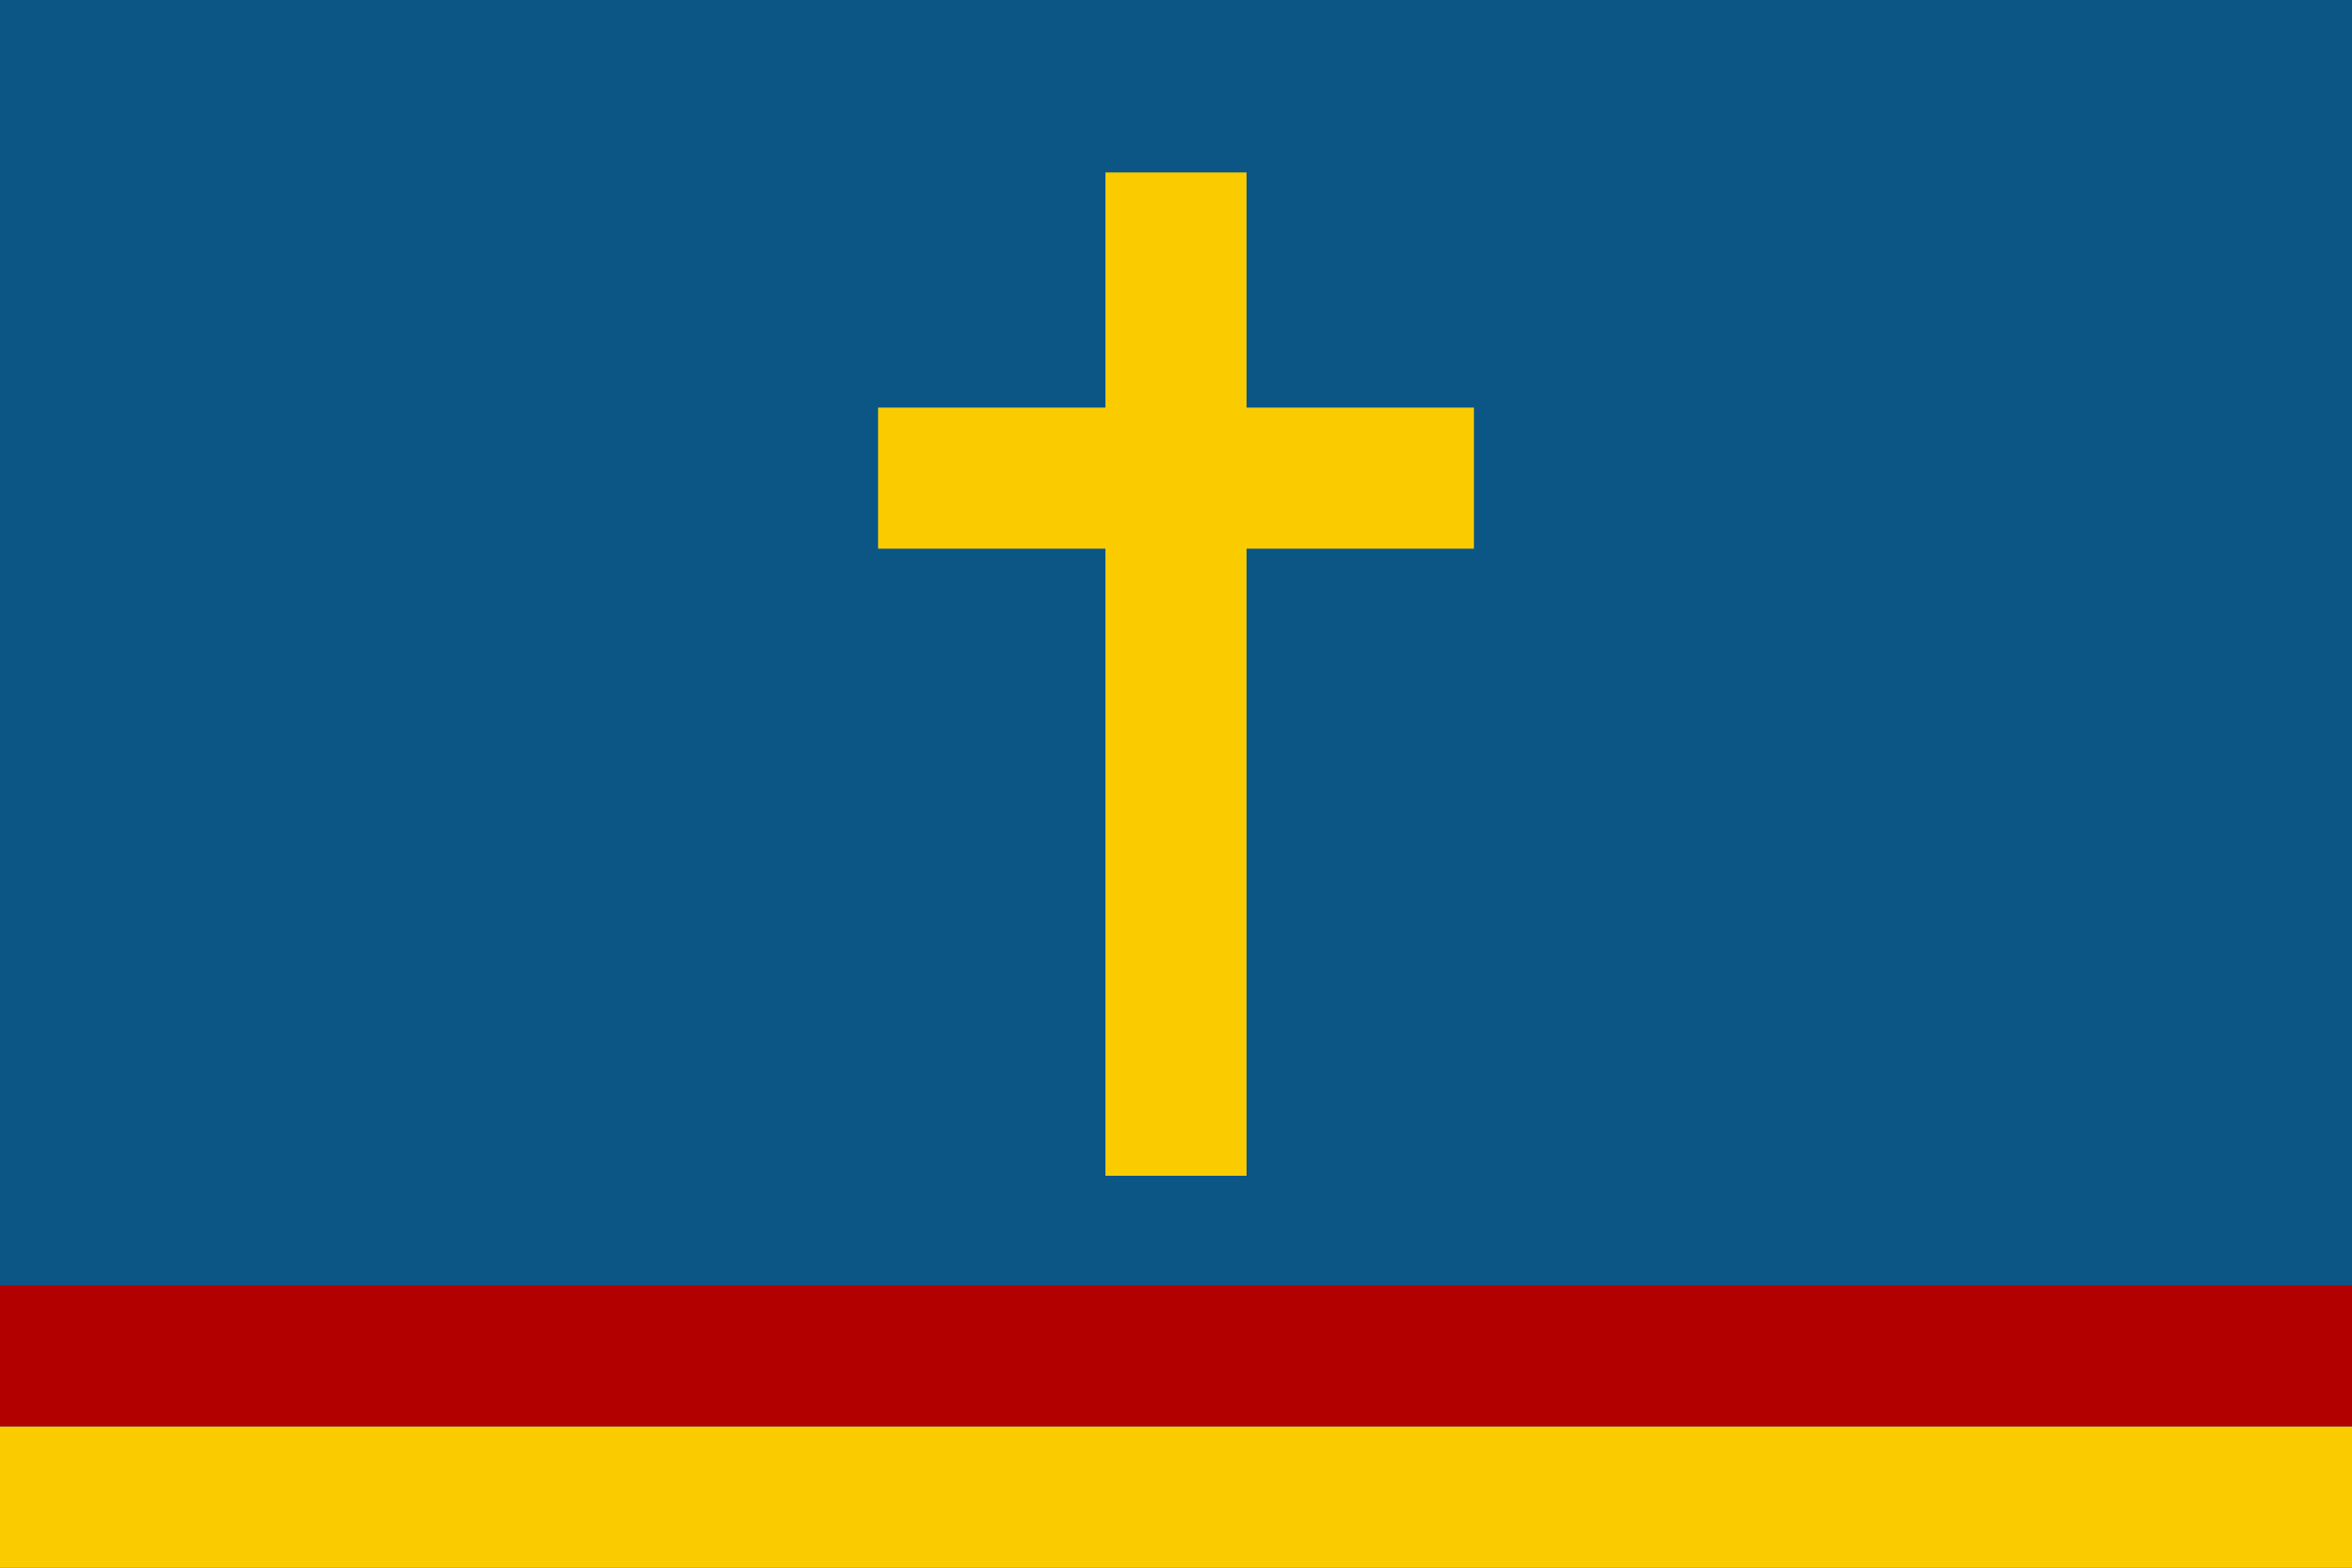
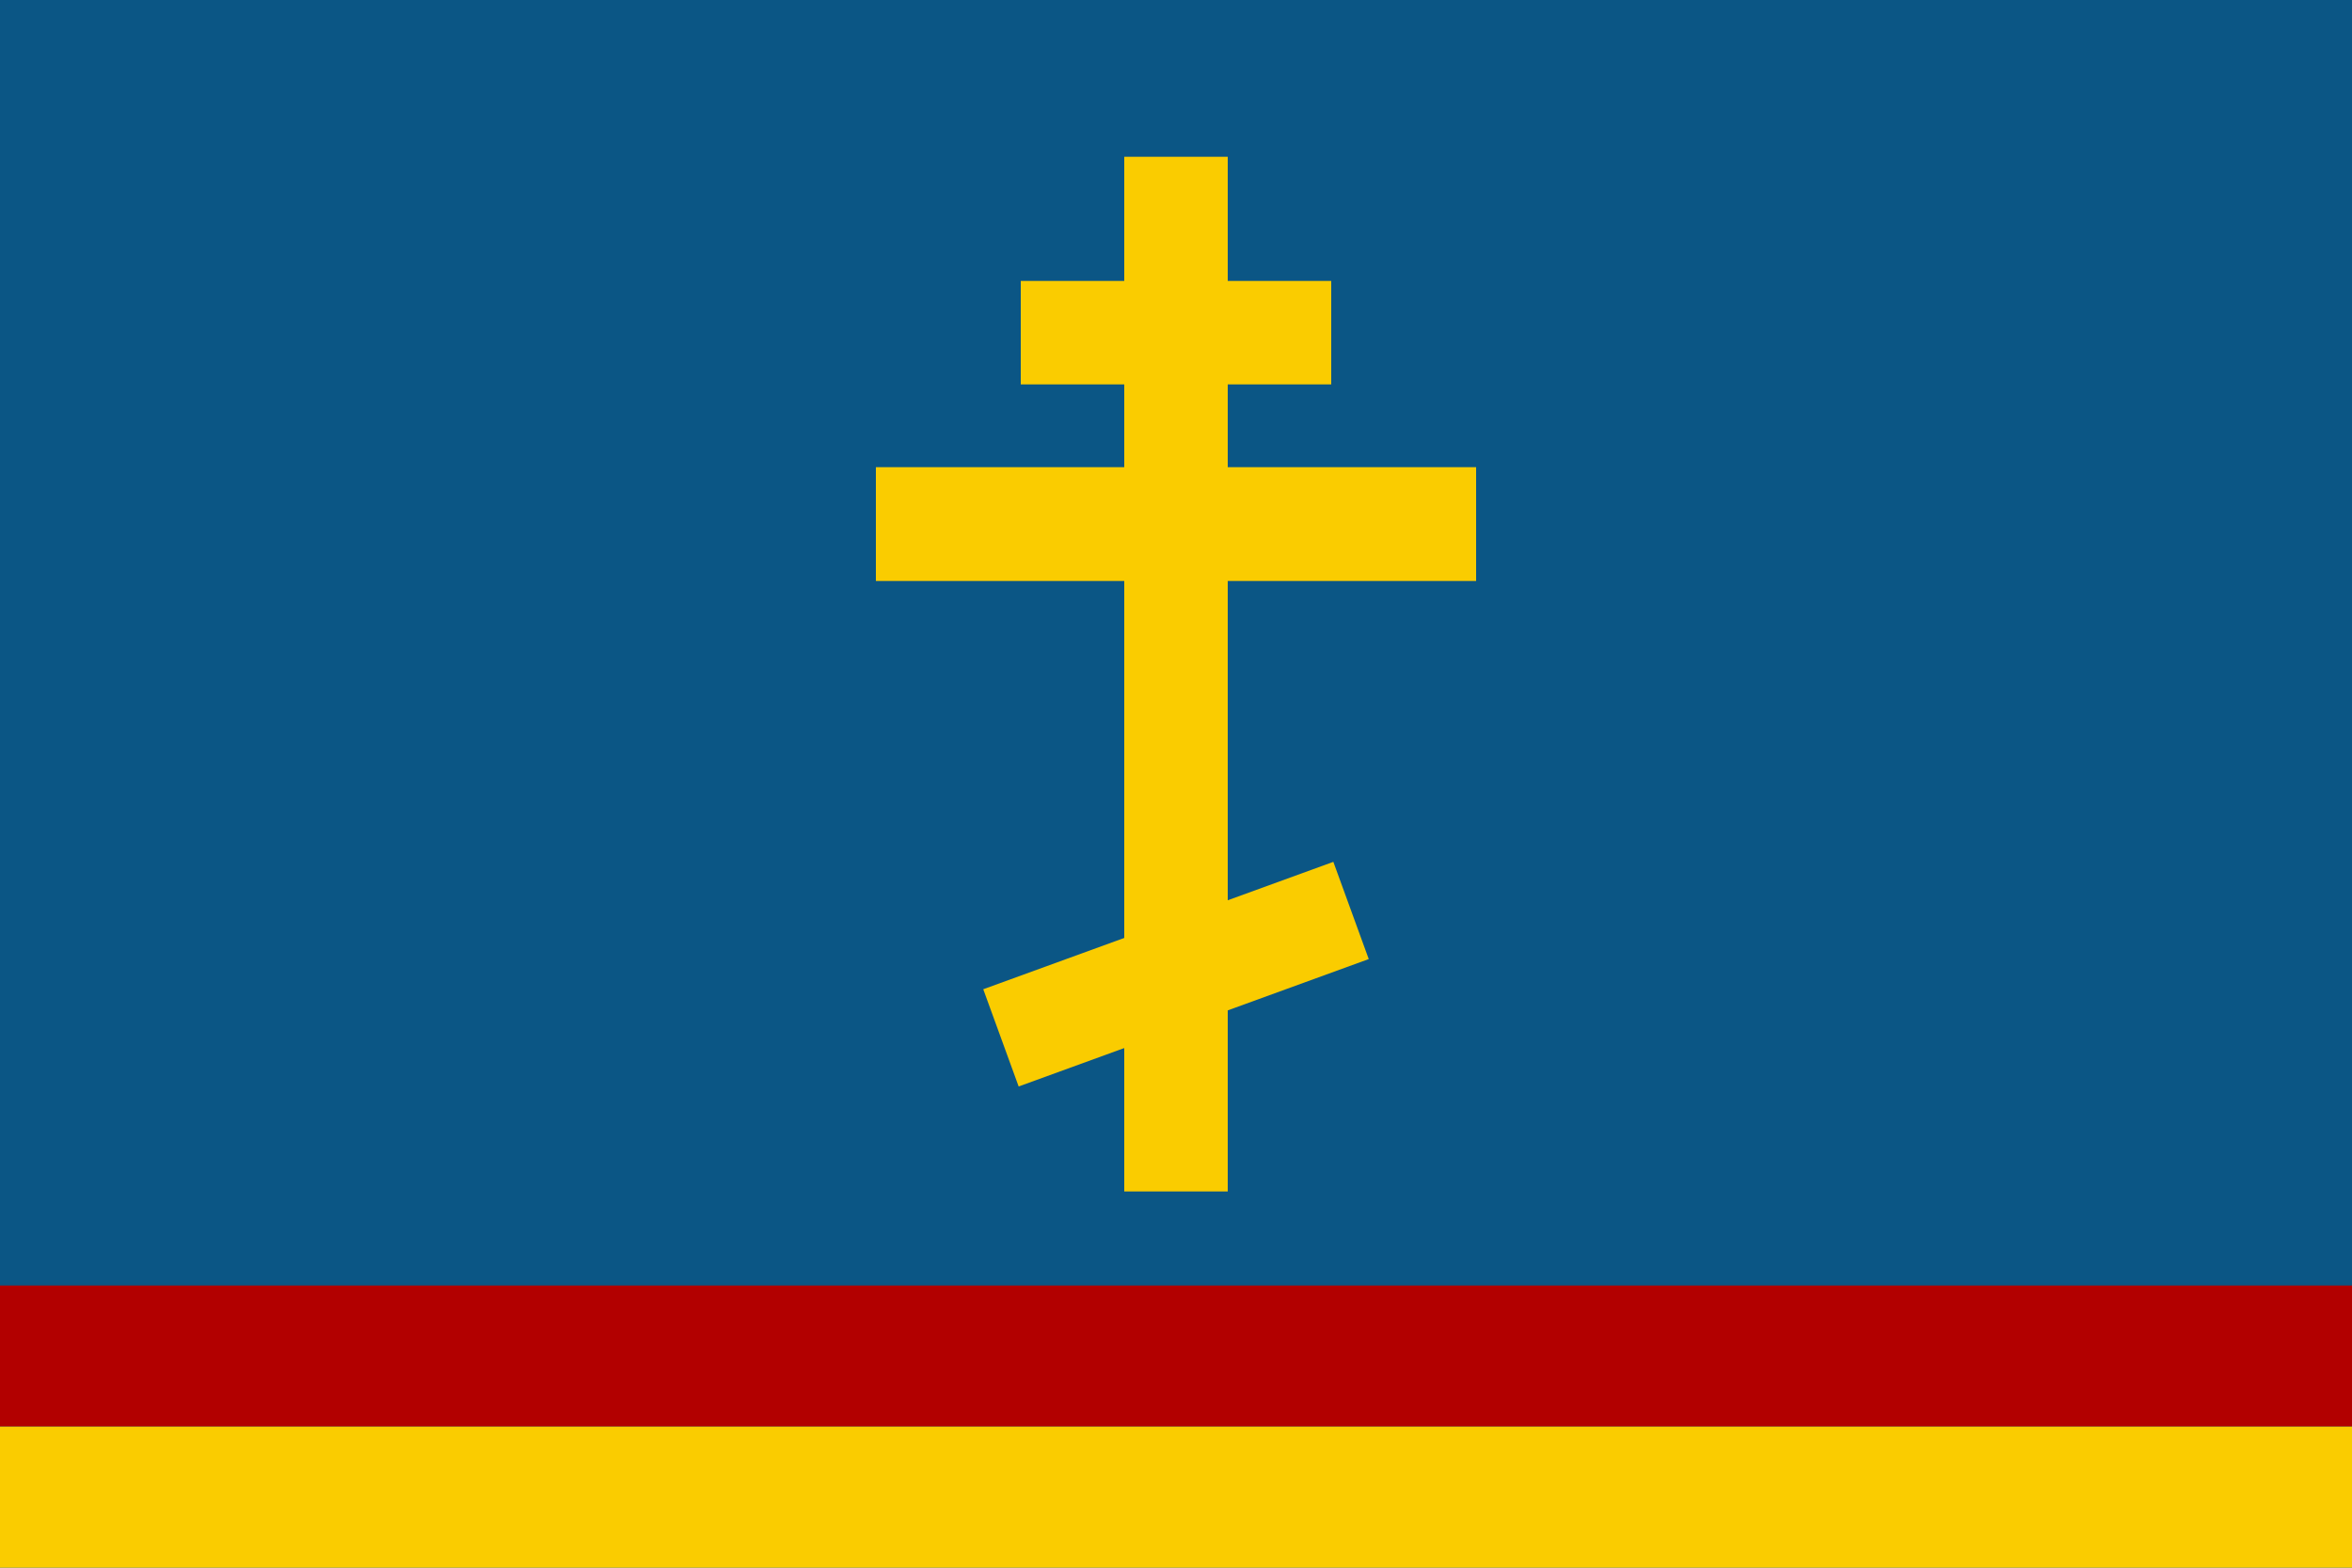
<svg xmlns="http://www.w3.org/2000/svg" viewBox="0 0 300 200" width="1536" height="1024">
  <rect width="300" height="200" fill="#0b5685" />
  <rect y="164" width="300" height="18" fill="#b20000" />
  <rect y="182" width="300" height="18" fill="#facc00" />
-   <rect x="141" y="22" width="18" height="128" fill="#facc00" />
-   <rect x="112" y="52" width="76" height="18" fill="#facc00" />
+   <rect x="143.40" y="20.00" width="13.20" height="132.00" fill="#facc00" />
+   <rect x="130.20" y="35.84" width="39.60" height="13.20" fill="#facc00" />
+   <rect x="111.72" y="59.60" width="76.56" height="14.52" fill="#facc00" />
+   <g transform="rotate(-20 150.00 124.28)">
+     <rect x="126.24" y="117.68" width="47.52" height="13.20" fill="#facc00" />
+   </g>
</svg>
